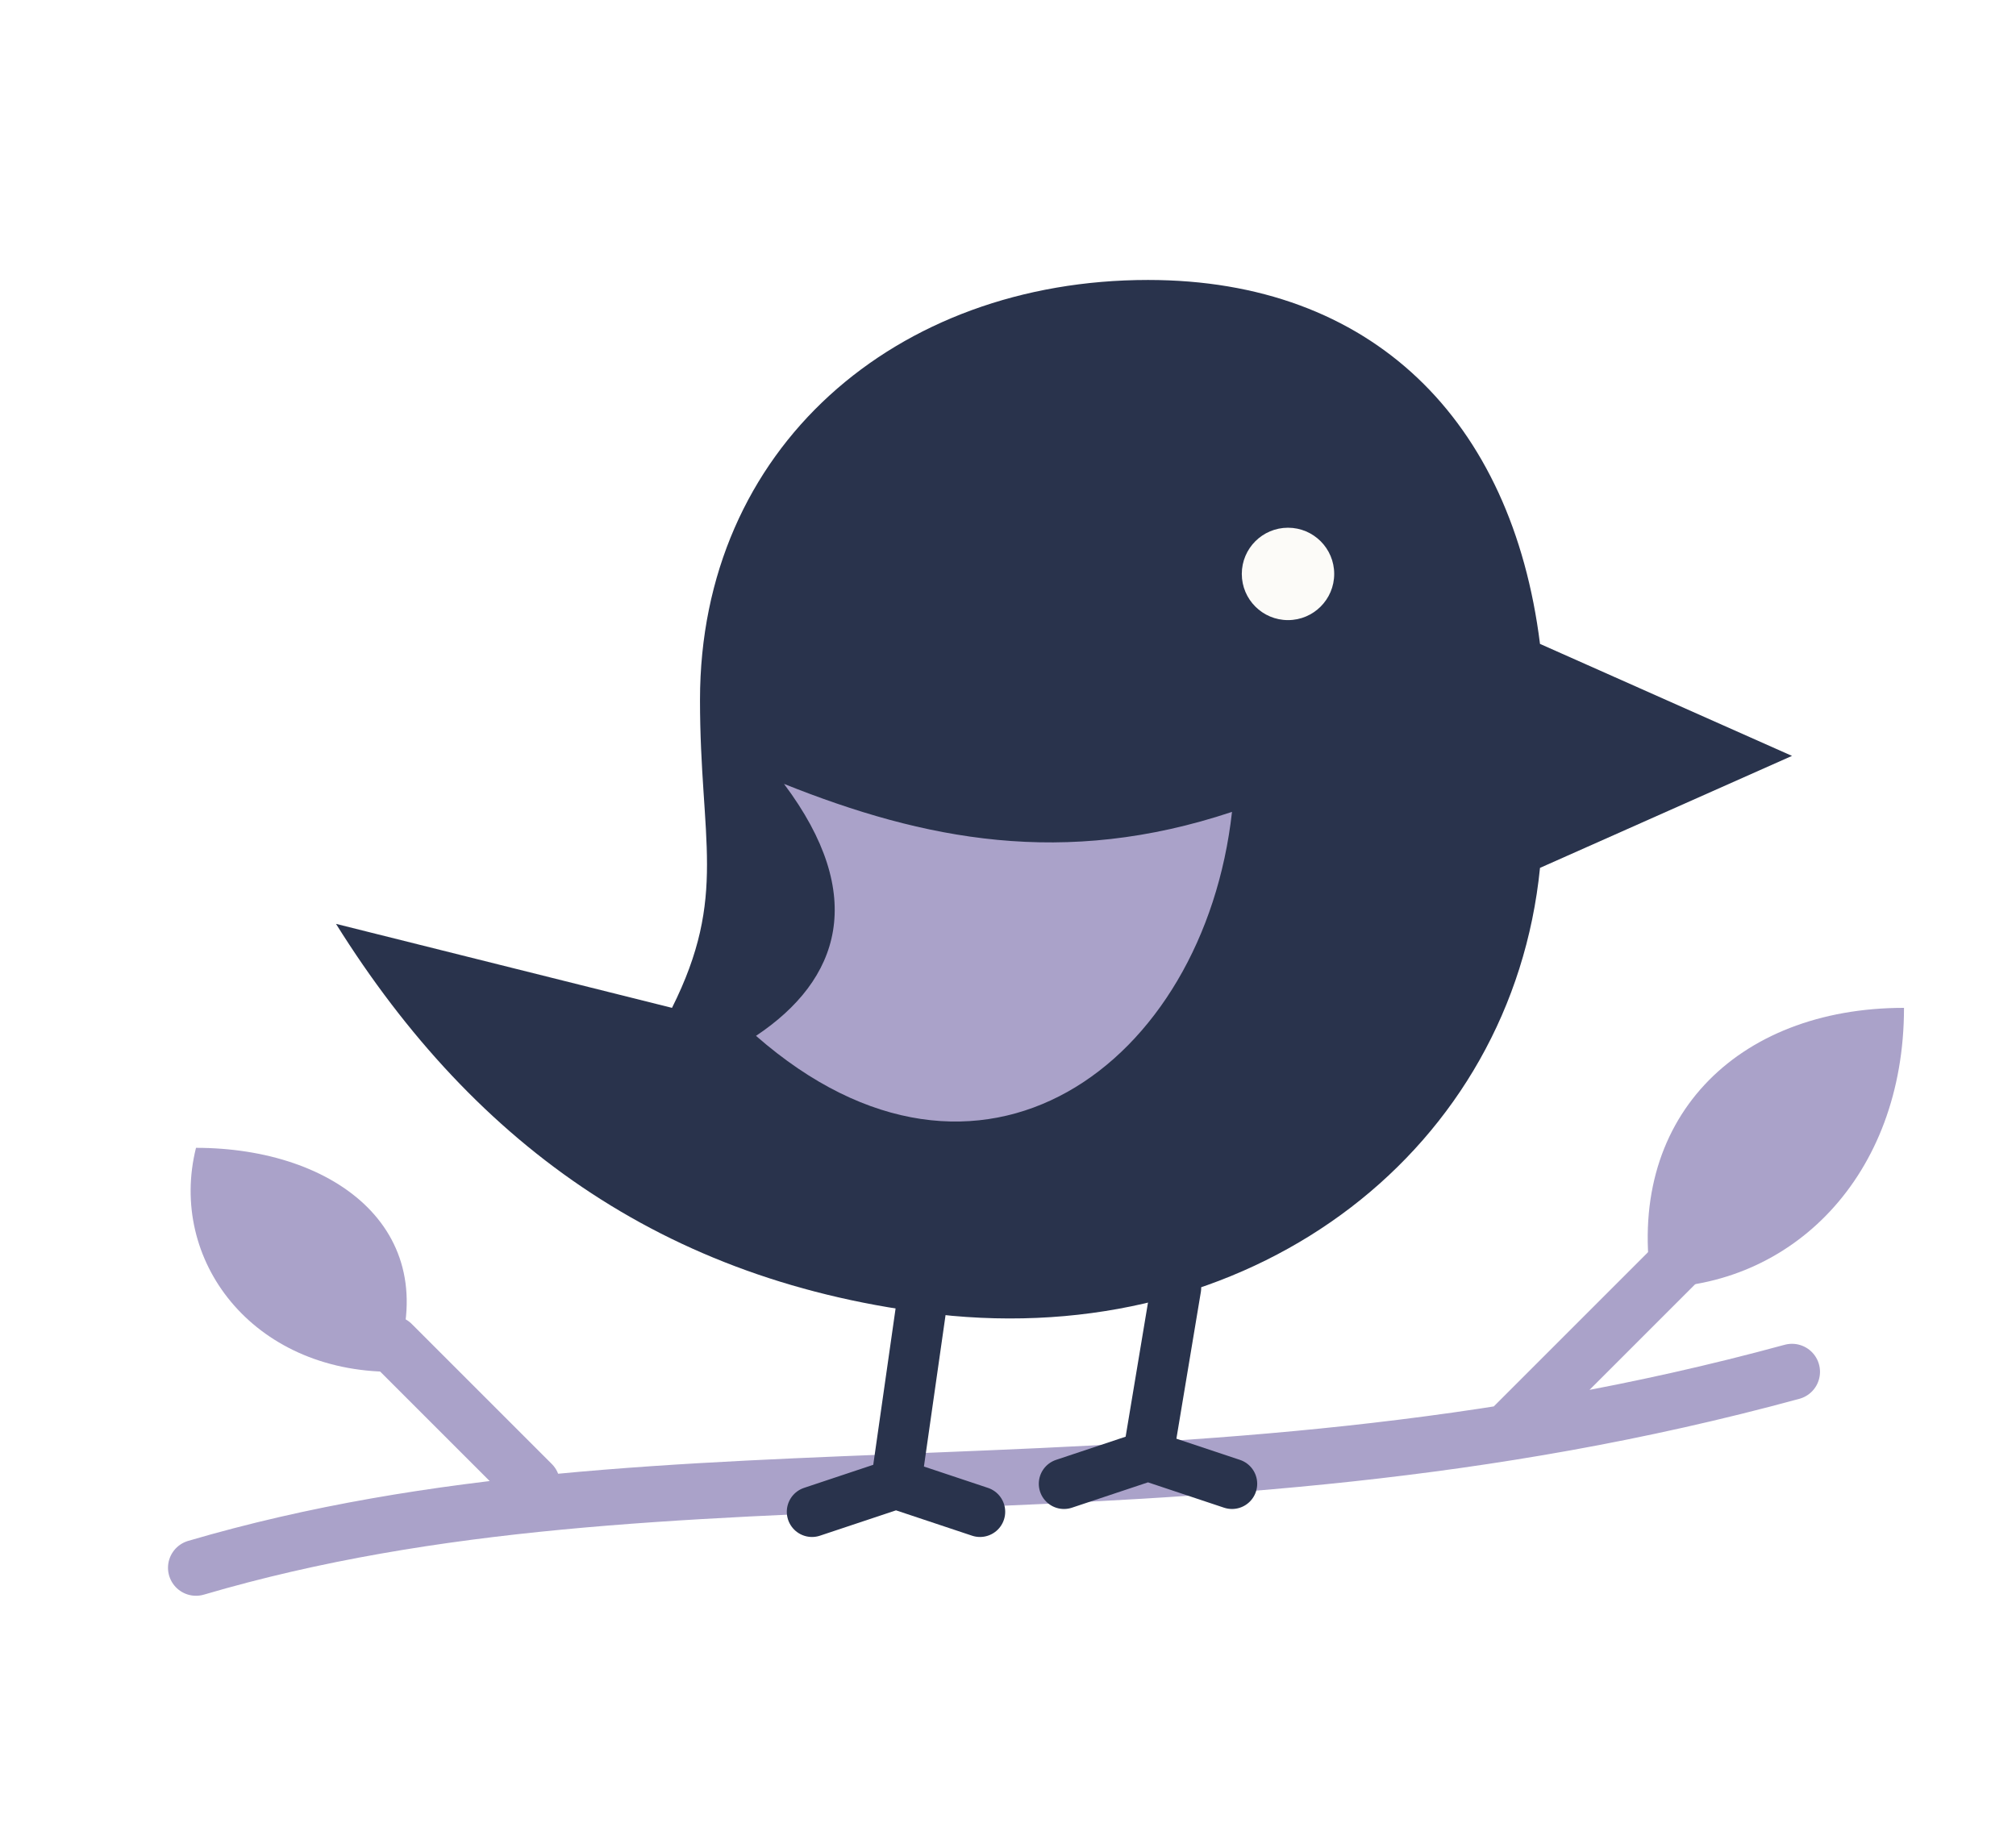
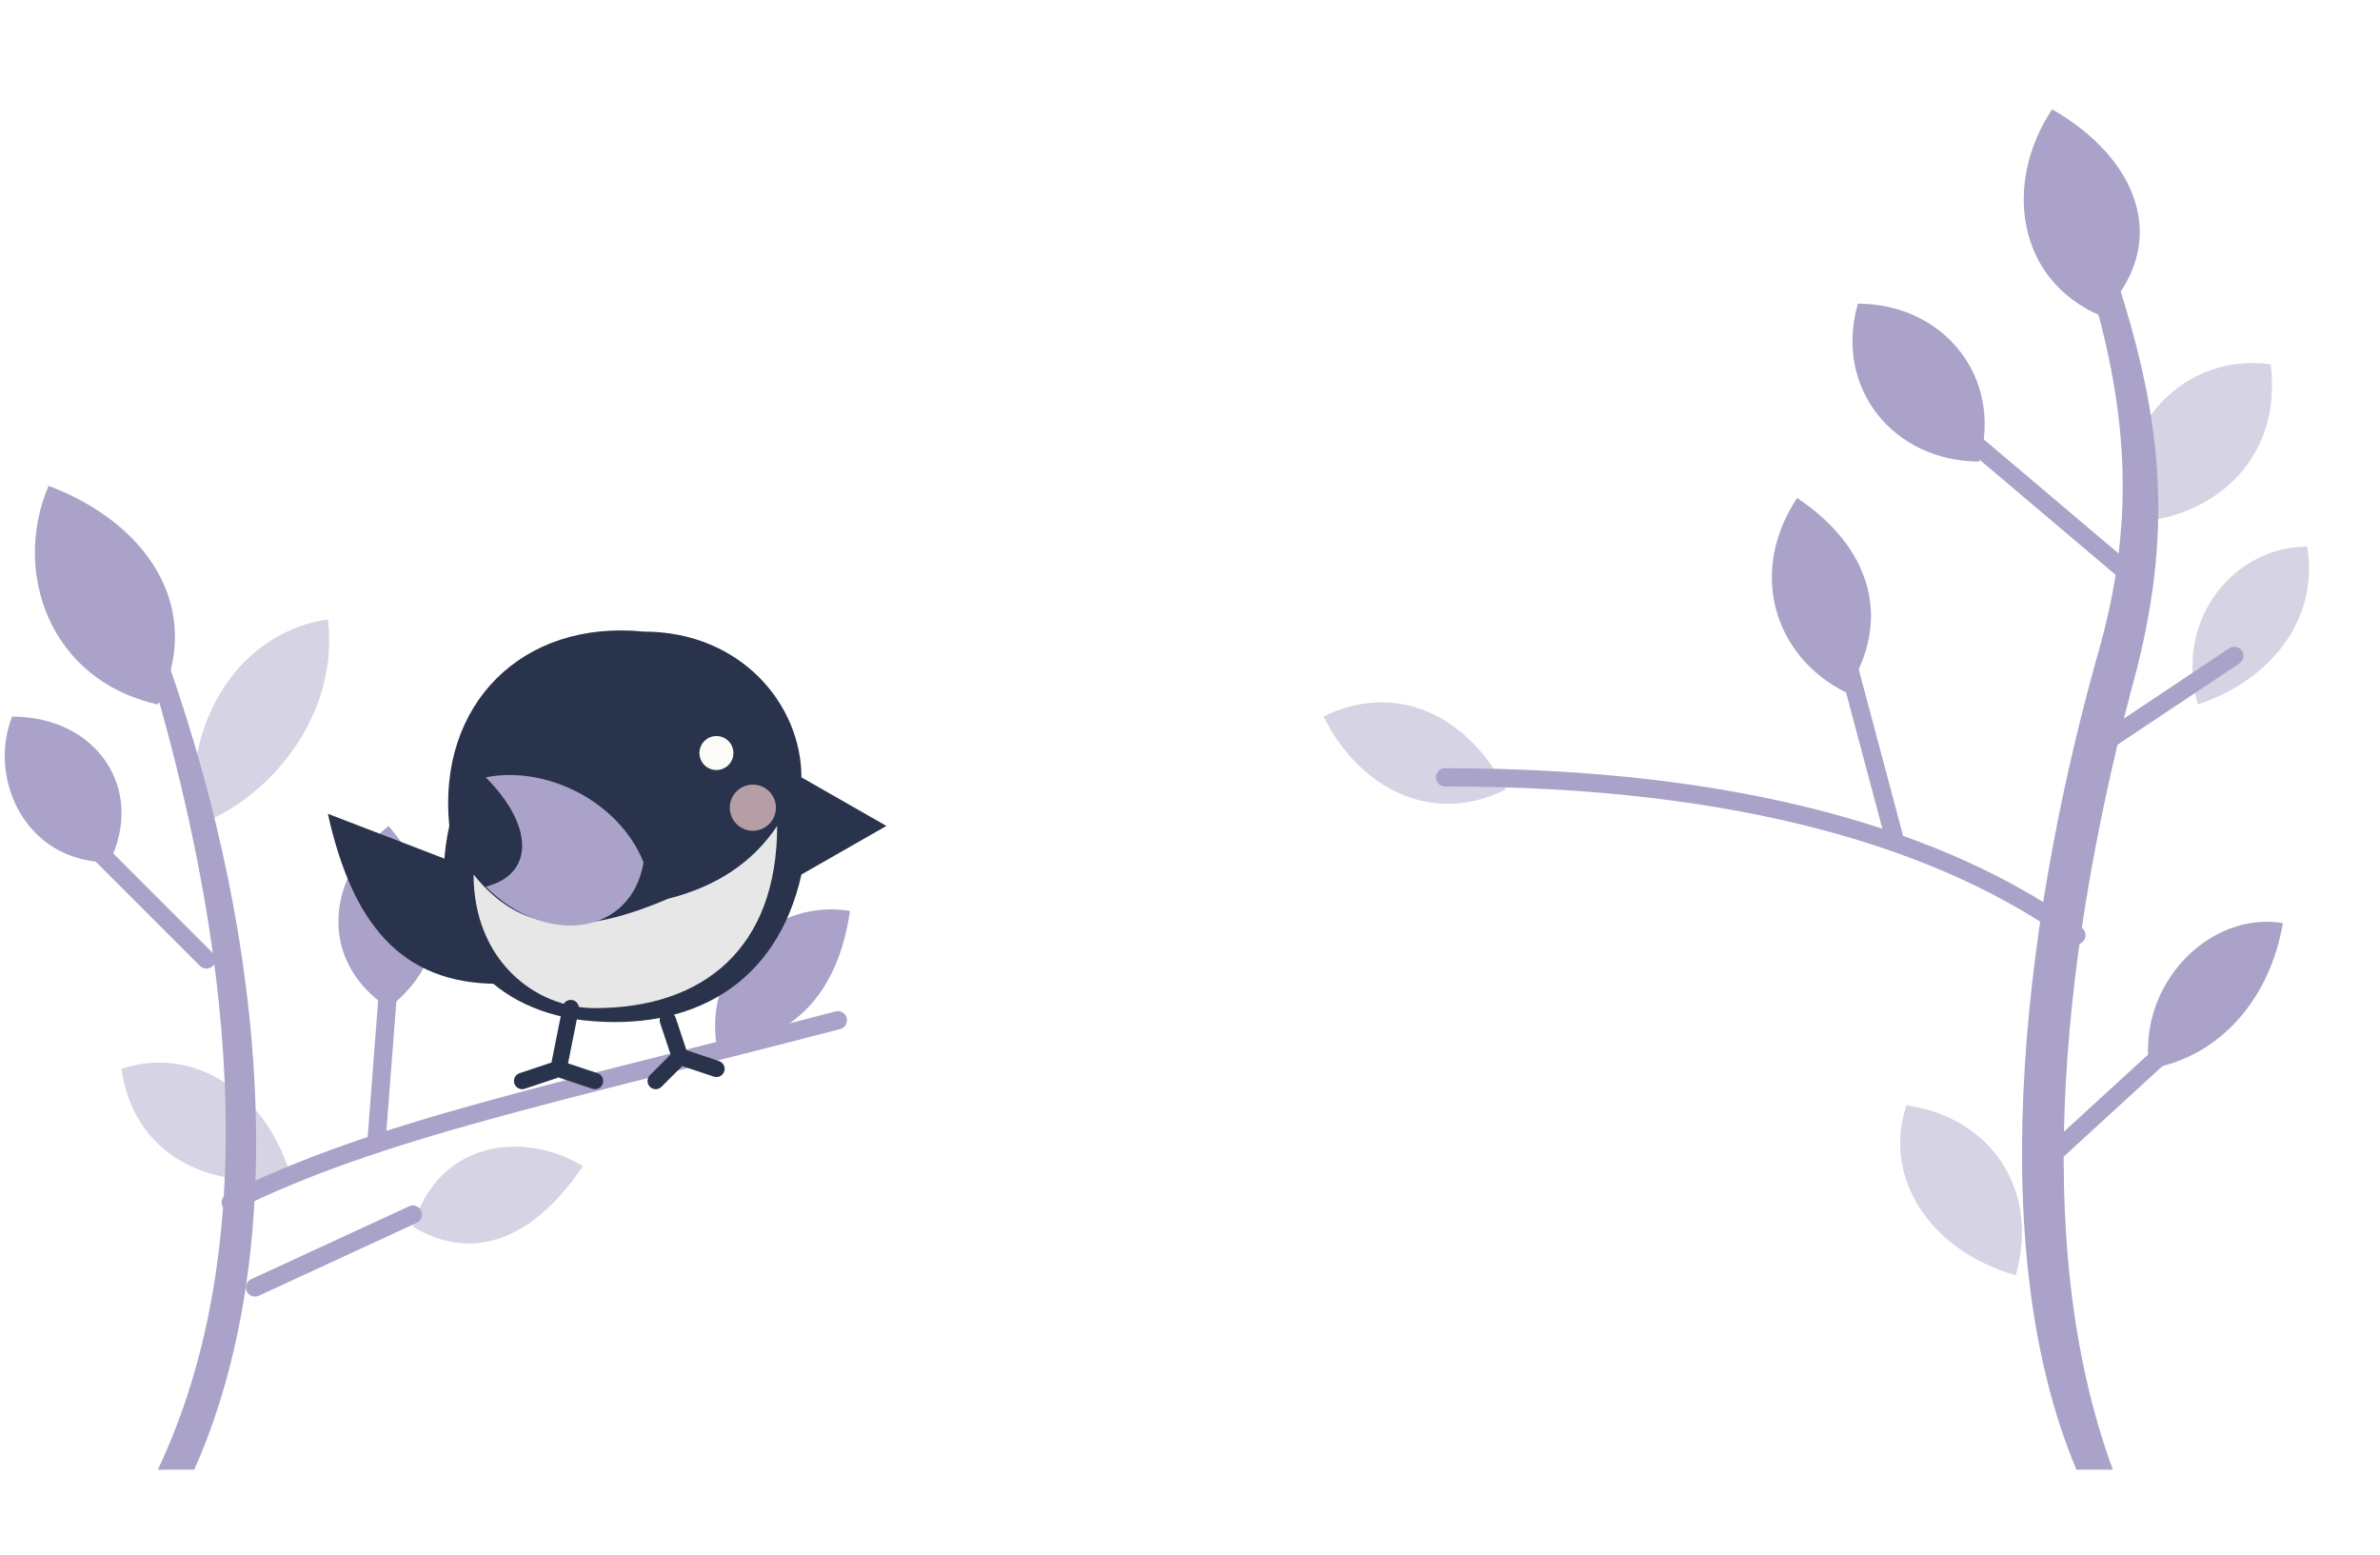
- <svg xmlns="http://www.w3.org/2000/svg" viewBox="0 0 72 66">
-   <style>.bird-body{fill:#29334c}.bird-wing,.bird-leaf{fill:#aaa2c9}.bird-eye{fill:#fcfbf8}.bird-leg{fill:none;stroke:#29334c;stroke-width:1.8;stroke-linecap:round;stroke-linejoin:round}.bird-branch{fill:none;stroke:#aaa2c9;stroke-width:2;stroke-linecap:round;stroke-linejoin:round}</style>
-   <g class="bird-perch">
-     <path class="bird-branch" d="M7 56c17-5 35-1 57-7M19 53l-5-5m40 3 7-7" />
-     <path class="bird-leaf" d="M14 49c-5 0-8-4-7-8 5 0 9 3 7 8Zm45-3c-1-6 3-10 9-10 0 6-4 10-9 10Z" />
+ <svg xmlns="http://www.w3.org/2000/svg" viewBox="0 0 196 128">
+   <style>.bird-body,.bird-tail{fill:#29334c}.bird-wing,.bird-bough,.bird-leaf{fill:#aaa2c9}.bird-leaf-light{opacity:.48}.bird-belly,.bird-eye{fill:#fcfbf8}.bird-belly{opacity:.9}.bird-cheek{fill:#d8b9bc;opacity:.8}.bird-leg{fill:none;stroke:#29334c;stroke-width:1.35;stroke-linecap:round;stroke-linejoin:round}.bird-twig{fill:none;stroke:#aaa2c9;stroke-width:1.5;stroke-linecap:round;stroke-linejoin:round}</style>
+   <g class="bird-perches" aria-hidden="true">
+     <g class="bird-perch bird-perch-left">
+       <path class="bird-bough" d="M13 121C22 102 19 77 12 54L14 55C22 78 24 103 16 121Z" />
+       <path class="bird-twig" d="M19 99C31 93 46 90 69 84M17 79 7 69M21 106 34 100M31 94 32 81" />
+       <path class="bird-leaf" d="M13 58C4 56 1 47 4 40 12 43 17 50 13 58ZM9 71C2 71-1 64 1 59 8 59 12 65 9 71ZM32 83C26 79 27 72 32 68 37 74 37 79 32 83ZM59 86C58 79 64 74 70 75 69 82 65 86 59 86Z" />
+       <path class="bird-leaf bird-leaf-light" d="M16 68C15 59 20 52 27 51 28 59 22 66 16 68ZM24 97C22 90 16 86 10 88 11 95 17 98 24 97ZM34 101C36 94 43 93 48 96 44 102 39 104 34 101Z" />
+     </g>
+     <g class="bird-perch bird-perch-right">
+       <path class="bird-bough" d="M171 121C163 102 167 74 173 53 176 42 175 33 172 23L174 22C178 34 179 43 176 55 170 77 167 102 174 121Z" />
+       <path class="bird-twig" d="M171 77C160 69 143 64 119 64M175 47 162 36M168 96 180 85M172 62 184 54M156 69 152 54" />
+       <path class="bird-leaf" d="M173 26C166 23 165 15 169 9 176 13 179 20 173 26ZM163 38C156 38 151 32 153 25 160 25 165 31 163 38ZM152 57C146 54 144 47 148 41 154 45 156 51 152 57ZM177 88C176 81 182 75 188 76 187 82 183 87 177 88Z" />
+       <path class="bird-leaf bird-leaf-light" d="M175 43C174 35 180 29 187 30 188 38 182 43 175 43ZM181 58C179 51 184 45 190 45 191 51 187 56 181 58ZM166 105C159 103 155 97 157 91 164 92 168 98 166 105ZM124 65C121 59 115 56 109 59 112 65 118 68 124 65Z" />
+     </g>
  </g>
-   <g class="bird-figure">
-     <path class="bird-body" d="m24 36-12-3c5 8 12 13 22 14 11 1 20-6 21-16l9-4-9-4C54 15 49 10 41 10c-9 0-16 6-16 15 0 5 1 7-1 11Z" />
-     <path class="bird-wing" d="M28 28c5 2 10 3 16 1-1 9-9 15-17 8 3-2 4-5 1-9Z" />
-     <circle class="bird-eye" cx="46" cy="20.5" r="1.65" />
-     <path class="bird-leg" d="m33 46-1 7m-3 1 3-1 3 1m7-8-1 6m-3 1 3-1 3 1" />
+   <g class="bird-traveler" transform="translate(52 88)">
+     <g class="bird-facing">
+       <g class="bird-figure">
+         <path class="bird-tail" d="M-12-16-25-21C-23-12-19-7-11-7Z" />
+         <path class="bird-body" d="M-15-20C-16-30-9-37 1-36 9-36 14-30 14-24L21-20 14-16C12-7 5-3-4-4-12-5-17-11-15-20Z" />
+         <path class="bird-belly" d="M-13-16C-9-11-4-11 3-14 7-15 10-17 12-20 12-10 6-5-3-5-8-5-13-9-13-16Z" />
+         <path class="bird-wing" d="M-12-24C-7-25-1-22 1-17 0-11-7-10-12-15-8-16-8-20-12-24Z" />
+         <circle class="bird-eye" cx="7" cy="-26" r="1.4" />
+         <circle class="bird-cheek" cx="10" cy="-21.5" r="1.9" />
+         <path class="bird-leg" d="M-5-5-6 0m-3 1 3-1 3 1M3-4 4-1m-2 2 2-2 3 1" />
+       </g>
+     </g>
  </g>
</svg>
